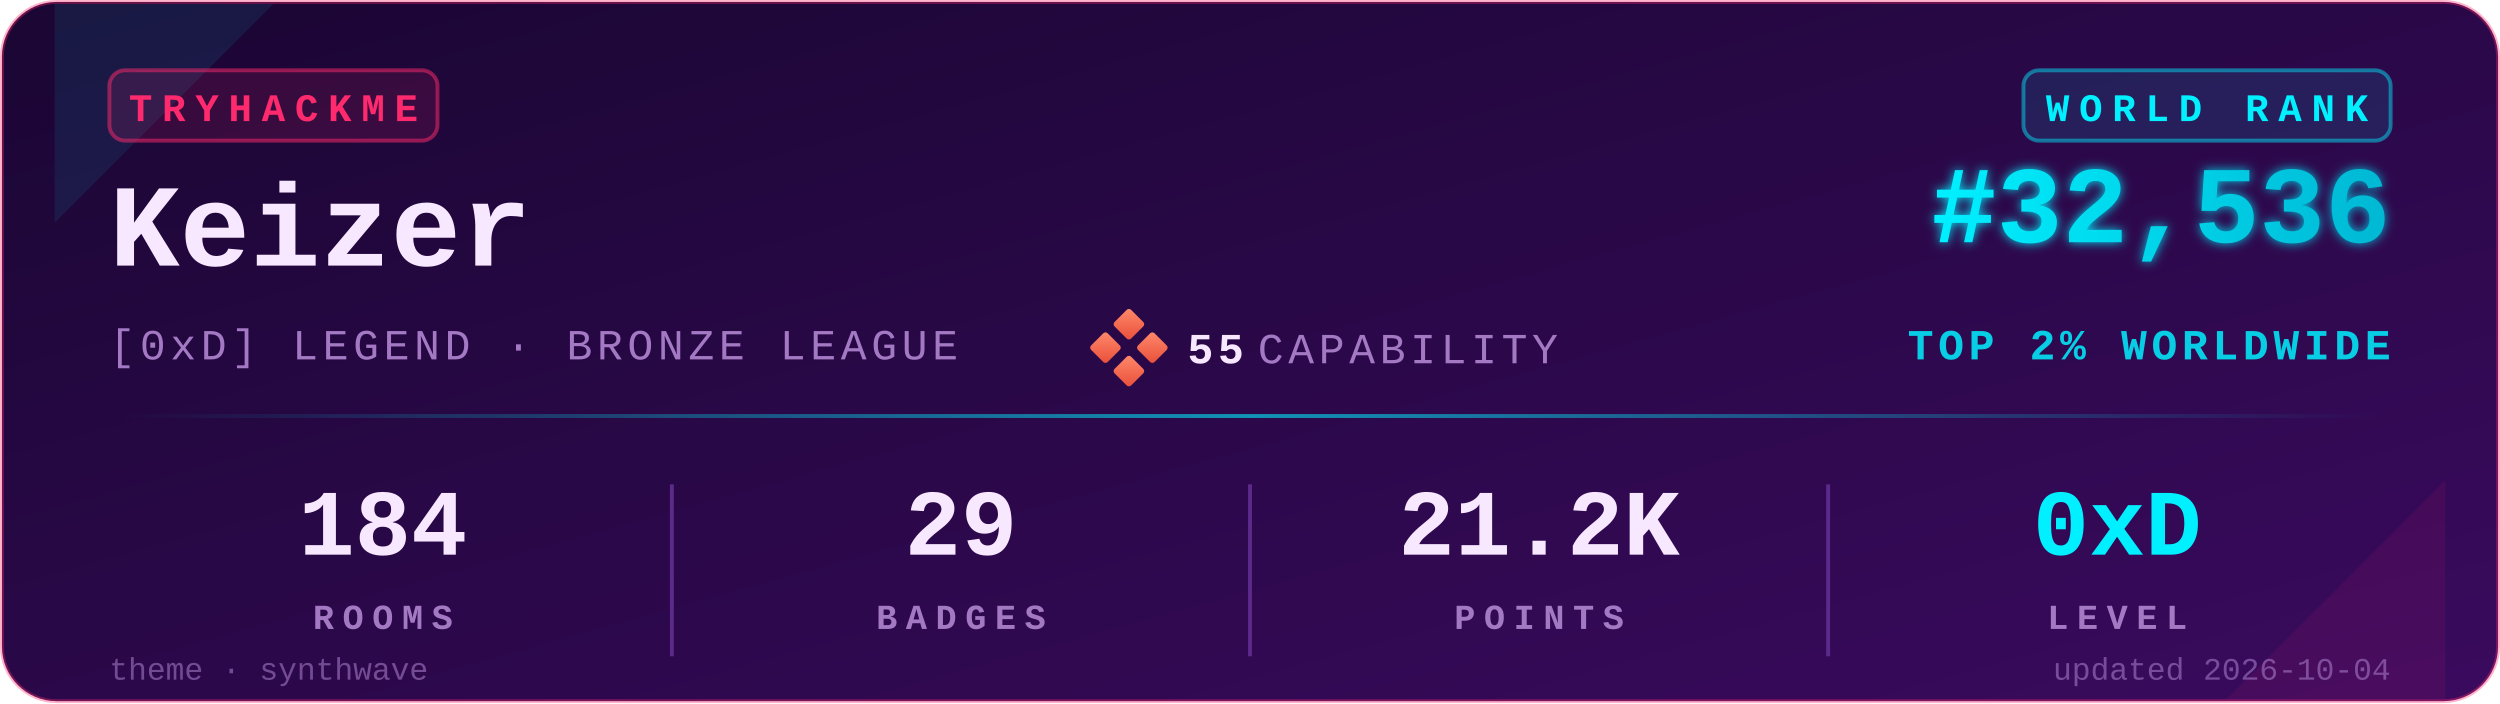
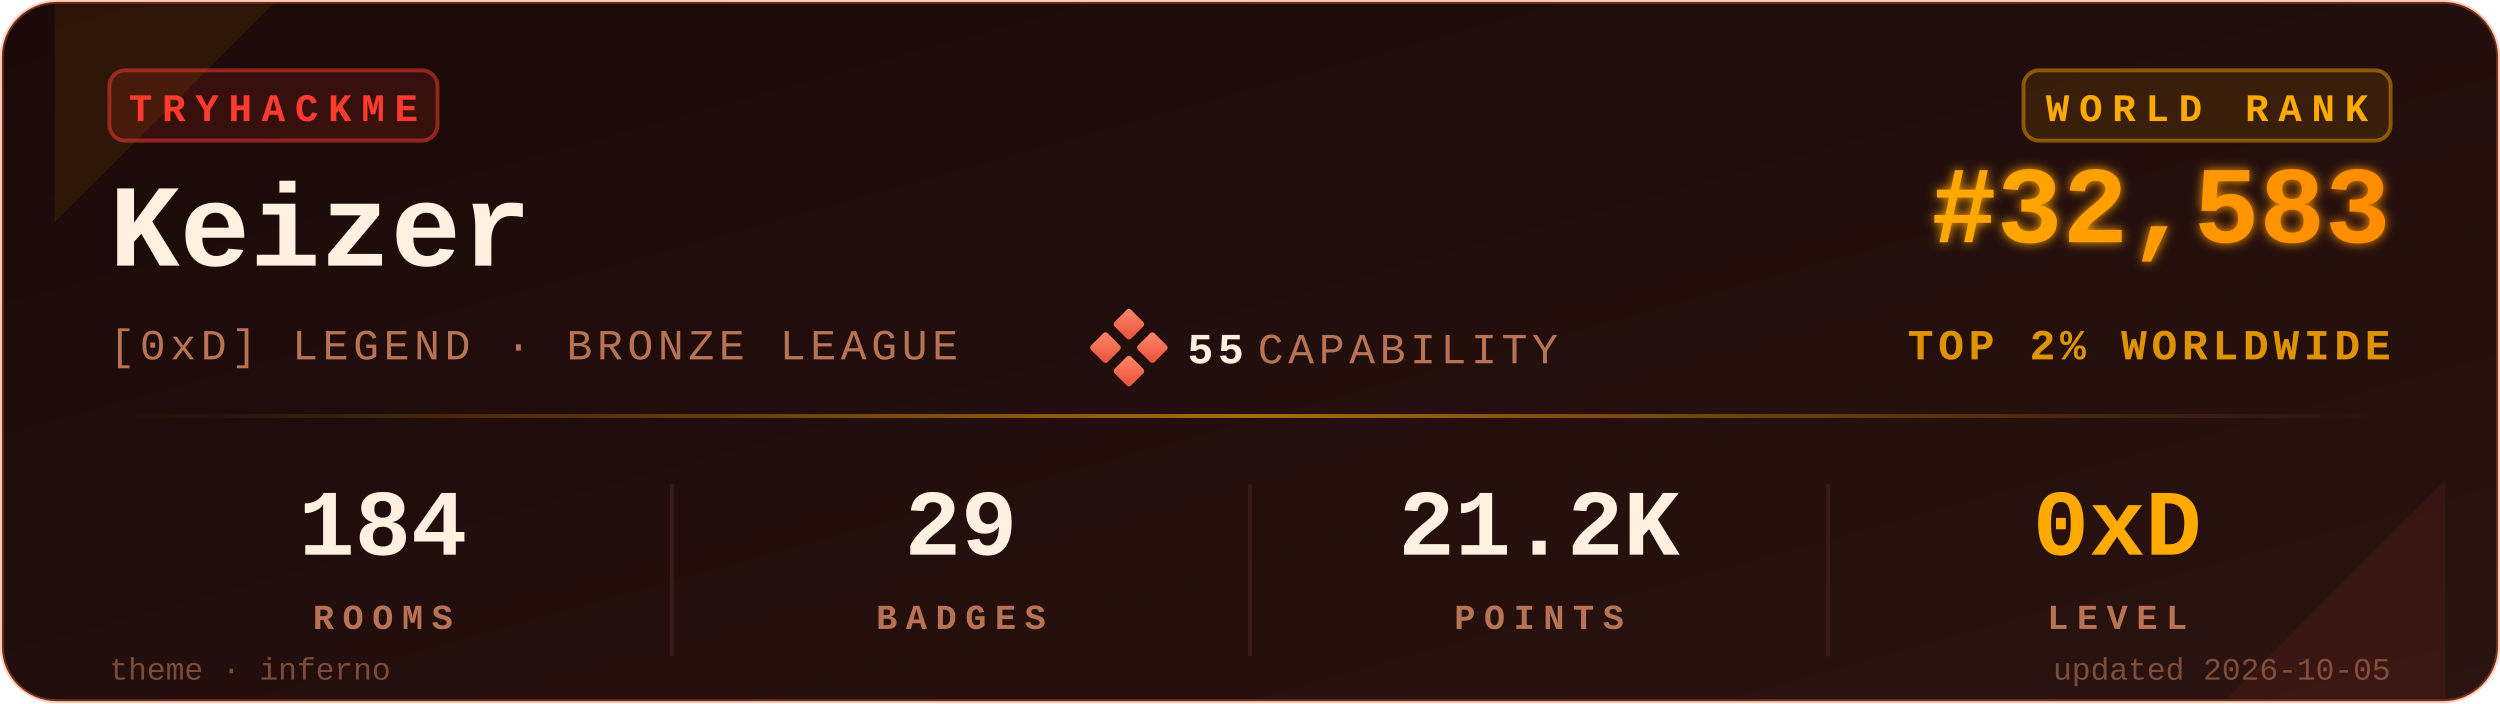
<svg xmlns="http://www.w3.org/2000/svg" viewBox="0 0 640 180" width="640" height="180" role="img" aria-label="TryHackMe stats for Keizer">
  <defs>
    <linearGradient id="bgGrad" x1="0" y1="0" x2="1" y2="1">
-       <stop offset="0%" stop-color="#1a0633" />
-       <stop offset="100%" stop-color="#3a0a5e" />
+       <stop offset="0%" stop-color="#1a0908" />
+       <stop offset="100%" stop-color="#2a1310" />
    </linearGradient>
    <linearGradient id="rankGrad" x1="0" y1="0" x2="1" y2="0">
-       <stop offset="0%" stop-color="#00F0FF" />
-       <stop offset="100%" stop-color="#00B8D4" />
+       <stop offset="0%" stop-color="#FFAA00" />
+       <stop offset="100%" stop-color="#FF8C00" />
    </linearGradient>
    <linearGradient id="accentGrad" x1="0" y1="0" x2="1" y2="0">
-       <stop offset="0%" stop-color="#00F0FF" stop-opacity="0" />
-       <stop offset="50%" stop-color="#00F0FF" stop-opacity="0.6" />
-       <stop offset="100%" stop-color="#00F0FF" stop-opacity="0" />
+       <stop offset="0%" stop-color="#FFAA00" stop-opacity="0" />
+       <stop offset="50%" stop-color="#FFAA00" stop-opacity="0.6" />
+       <stop offset="100%" stop-color="#FFAA00" stop-opacity="0" />
    </linearGradient>
    <linearGradient id="capGrad" x1="0" y1="0" x2="1" y2="1">
      <stop offset="0%" stop-color="#ff8a6b" />
      <stop offset="100%" stop-color="#e94e3a" />
    </linearGradient>
    <filter id="glow" x="-20%" y="-20%" width="140%" height="140%">
      <feGaussianBlur stdDeviation="1.4" result="b" />
      <feMerge>
        <feMergeNode in="b" />
        <feMergeNode in="SourceGraphic" />
      </feMerge>
    </filter>
  </defs>
-   <rect x="0.5" y="0.5" width="639" height="179" rx="14" ry="14" fill="url(#bgGrad)" stroke="#FF2A6D" stroke-opacity="0.35" stroke-width="1" />
-   <path d="M 14,1 L 70,1 L 14,57 Z" fill="#00F0FF" opacity="0.08" />
-   <path d="M 626,179 L 570,179 L 626,123 Z" fill="#FF2A6D" opacity="0.08" />
+   <rect x="0.5" y="0.5" width="639" height="179" rx="14" ry="14" fill="url(#bgGrad)" stroke="#FF6B35" stroke-opacity="0.35" stroke-width="1" />
+   <path d="M 14,1 L 70,1 L 14,57 Z" fill="#FFAA00" opacity="0.08" />
+   <path d="M 626,179 L 570,179 L 626,123 Z" fill="#FF3B30" opacity="0.08" />
  <g transform="translate(28,18)">
-     <rect x="0" y="0" width="84" height="18" rx="4" ry="4" fill="#FF2A6D" fill-opacity="0.12" stroke="#FF2A6D" stroke-opacity="0.5" />
-     <text x="42" y="13" fill="#FF2A6D" font-family="ui-monospace,'SF Mono','Menlo','Cascadia Code','Consolas','Liberation Mono',monospace" font-size="10" font-weight="700" letter-spacing="2.5" text-anchor="middle">TRYHACKME</text>
+     <rect x="0" y="0" width="84" height="18" rx="4" ry="4" fill="#FF3B30" fill-opacity="0.12" stroke="#FF3B30" stroke-opacity="0.5" />
+     <text x="42" y="13" fill="#FF3B30" font-family="ui-monospace,'SF Mono','Menlo','Cascadia Code','Consolas','Liberation Mono',monospace" font-size="10" font-weight="700" letter-spacing="2.5" text-anchor="middle">TRYHACKME</text>
  </g>
-   <text x="28" y="68" fill="#F8E8FF" font-family="ui-monospace,'SF Mono','Menlo','Cascadia Code','Consolas','Liberation Mono',monospace" font-size="30" font-weight="700">Keizer</text>
-   <text x="28" y="92" fill="#A479C4" font-family="ui-monospace,'SF Mono','Menlo','Cascadia Code','Consolas','Liberation Mono',monospace" font-size="11" font-weight="500" letter-spacing="1.2">[0xD] LEGEND · BRONZE LEAGUE</text>
+   <text x="28" y="68" fill="#FFF0E0" font-family="ui-monospace,'SF Mono','Menlo','Cascadia Code','Consolas','Liberation Mono',monospace" font-size="30" font-weight="700">Keizer</text>
+   <text x="28" y="92" fill="#B87355" font-family="ui-monospace,'SF Mono','Menlo','Cascadia Code','Consolas','Liberation Mono',monospace" font-size="11" font-weight="500" letter-spacing="1.2">[0xD] LEGEND · BRONZE LEAGUE</text>
  <g transform="translate(280,80)">
    <rect x="6" y="0" width="6" height="6" rx="0.8" fill="url(#capGrad)" transform="rotate(45 9 3)" />
    <rect x="0" y="6" width="6" height="6" rx="0.8" fill="url(#capGrad)" transform="rotate(45 3 9)" />
    <rect x="12" y="6" width="6" height="6" rx="0.8" fill="url(#capGrad)" transform="rotate(45 15 9)" />
    <rect x="6" y="12" width="6" height="6" rx="0.8" fill="url(#capGrad)" transform="rotate(45 9 15)" />
-     <text x="24" y="13" fill="#F8E8FF" font-family="ui-monospace,'SF Mono','Menlo','Cascadia Code','Consolas','Liberation Mono',monospace" font-size="11" font-weight="700" letter-spacing="1.2">55</text>
-     <text x="42" y="13" fill="#A479C4" font-family="ui-monospace,'SF Mono','Menlo','Cascadia Code','Consolas','Liberation Mono',monospace" font-size="11" font-weight="500" letter-spacing="1.2">CAPABILITY</text>
+     <text x="24" y="13" fill="#FFF0E0" font-family="ui-monospace,'SF Mono','Menlo','Cascadia Code','Consolas','Liberation Mono',monospace" font-size="11" font-weight="700" letter-spacing="1.2">55</text>
+     <text x="42" y="13" fill="#B87355" font-family="ui-monospace,'SF Mono','Menlo','Cascadia Code','Consolas','Liberation Mono',monospace" font-size="11" font-weight="500" letter-spacing="1.2">CAPABILITY</text>
  </g>
  <g transform="translate(612,18)">
-     <rect x="-94" y="0" width="94" height="18" rx="4" ry="4" fill="#00F0FF" fill-opacity="0.10" stroke="#00F0FF" stroke-opacity="0.45" />
-     <text x="-47" y="13" fill="#00F0FF" font-family="ui-monospace,'SF Mono','Menlo','Cascadia Code','Consolas','Liberation Mono',monospace" font-size="10" font-weight="700" letter-spacing="2.5" text-anchor="middle">WORLD RANK</text>
+     <rect x="-94" y="0" width="94" height="18" rx="4" ry="4" fill="#FFAA00" fill-opacity="0.10" stroke="#FFAA00" stroke-opacity="0.45" />
+     <text x="-47" y="13" fill="#FFAA00" font-family="ui-monospace,'SF Mono','Menlo','Cascadia Code','Consolas','Liberation Mono',monospace" font-size="10" font-weight="700" letter-spacing="2.5" text-anchor="middle">WORLD RANK</text>
  </g>
-   <text x="612" y="62" fill="url(#rankGrad)" font-family="ui-monospace,'SF Mono','Menlo','Cascadia Code','Consolas','Liberation Mono',monospace" font-size="28" font-weight="700" text-anchor="end" filter="url(#glow)">#32,536</text>
-   <text x="612" y="92" fill="#00F0FF" fill-opacity="0.85" font-family="ui-monospace,'SF Mono','Menlo','Cascadia Code','Consolas','Liberation Mono',monospace" font-size="11" font-weight="600" letter-spacing="1.2" text-anchor="end">TOP 2% WORLDWIDE</text>
+   <text x="612" y="62" fill="url(#rankGrad)" font-family="ui-monospace,'SF Mono','Menlo','Cascadia Code','Consolas','Liberation Mono',monospace" font-size="28" font-weight="700" text-anchor="end" filter="url(#glow)">#32,583</text>
+   <text x="612" y="92" fill="#FFAA00" fill-opacity="0.85" font-family="ui-monospace,'SF Mono','Menlo','Cascadia Code','Consolas','Liberation Mono',monospace" font-size="11" font-weight="600" letter-spacing="1.2" text-anchor="end">TOP 2% WORLDWIDE</text>
  <rect x="28" y="106" width="584" height="1" fill="url(#accentGrad)" />
  <g font-family="ui-monospace,'SF Mono','Menlo','Cascadia Code','Consolas','Liberation Mono',monospace" text-anchor="middle">
-     <text x="98" y="142" fill="#F8E8FF" font-size="24" font-weight="700">184</text>
-     <text x="98" y="161" fill="#A479C4" font-size="9" font-weight="600" letter-spacing="2.2">ROOMS</text>
-     <text x="246" y="142" fill="#F8E8FF" font-size="24" font-weight="700">29</text>
-     <text x="246" y="161" fill="#A479C4" font-size="9" font-weight="600" letter-spacing="2.2">BADGES</text>
-     <text x="394" y="142" fill="#F8E8FF" font-size="24" font-weight="700">21.2K</text>
-     <text x="394" y="161" fill="#A479C4" font-size="9" font-weight="600" letter-spacing="2.2">POINTS</text>
-     <text x="542" y="142" fill="#00F0FF" font-size="24" font-weight="700">0xD</text>
-     <text x="542" y="161" fill="#A479C4" font-size="9" font-weight="600" letter-spacing="2.2">LEVEL</text>
+     <text x="98" y="142" fill="#FFF0E0" font-size="24" font-weight="700">184</text>
+     <text x="98" y="161" fill="#B87355" font-size="9" font-weight="600" letter-spacing="2.2">ROOMS</text>
+     <text x="246" y="142" fill="#FFF0E0" font-size="24" font-weight="700">29</text>
+     <text x="246" y="161" fill="#B87355" font-size="9" font-weight="600" letter-spacing="2.2">BADGES</text>
+     <text x="394" y="142" fill="#FFF0E0" font-size="24" font-weight="700">21.2K</text>
+     <text x="394" y="161" fill="#B87355" font-size="9" font-weight="600" letter-spacing="2.2">POINTS</text>
+     <text x="542" y="142" fill="#FFAA00" font-size="24" font-weight="700">0xD</text>
+     <text x="542" y="161" fill="#B87355" font-size="9" font-weight="600" letter-spacing="2.2">LEVEL</text>
  </g>
-   <line x1="172" y1="124" x2="172" y2="168" stroke="#5C2A8A" stroke-width="1" />
-   <line x1="320" y1="124" x2="320" y2="168" stroke="#5C2A8A" stroke-width="1" />
-   <line x1="468" y1="124" x2="468" y2="168" stroke="#5C2A8A" stroke-width="1" />
-   <text x="28" y="174" fill="#A479C4" fill-opacity="0.6" font-family="ui-monospace,'SF Mono','Menlo','Cascadia Code','Consolas','Liberation Mono',monospace" font-size="8" font-weight="500">theme · synthwave</text>
-   <text x="612" y="174" fill="#A479C4" fill-opacity="0.6" font-family="ui-monospace,'SF Mono','Menlo','Cascadia Code','Consolas','Liberation Mono',monospace" font-size="8" font-weight="500" text-anchor="end">updated 2026-10-04</text>
+   <line x1="172" y1="124" x2="172" y2="168" stroke="#3a1a1a" stroke-width="1" />
+   <line x1="320" y1="124" x2="320" y2="168" stroke="#3a1a1a" stroke-width="1" />
+   <line x1="468" y1="124" x2="468" y2="168" stroke="#3a1a1a" stroke-width="1" />
+   <text x="28" y="174" fill="#B87355" fill-opacity="0.6" font-family="ui-monospace,'SF Mono','Menlo','Cascadia Code','Consolas','Liberation Mono',monospace" font-size="8" font-weight="500">theme · inferno</text>
+   <text x="612" y="174" fill="#B87355" fill-opacity="0.6" font-family="ui-monospace,'SF Mono','Menlo','Cascadia Code','Consolas','Liberation Mono',monospace" font-size="8" font-weight="500" text-anchor="end">updated 2026-10-05</text>
</svg>
